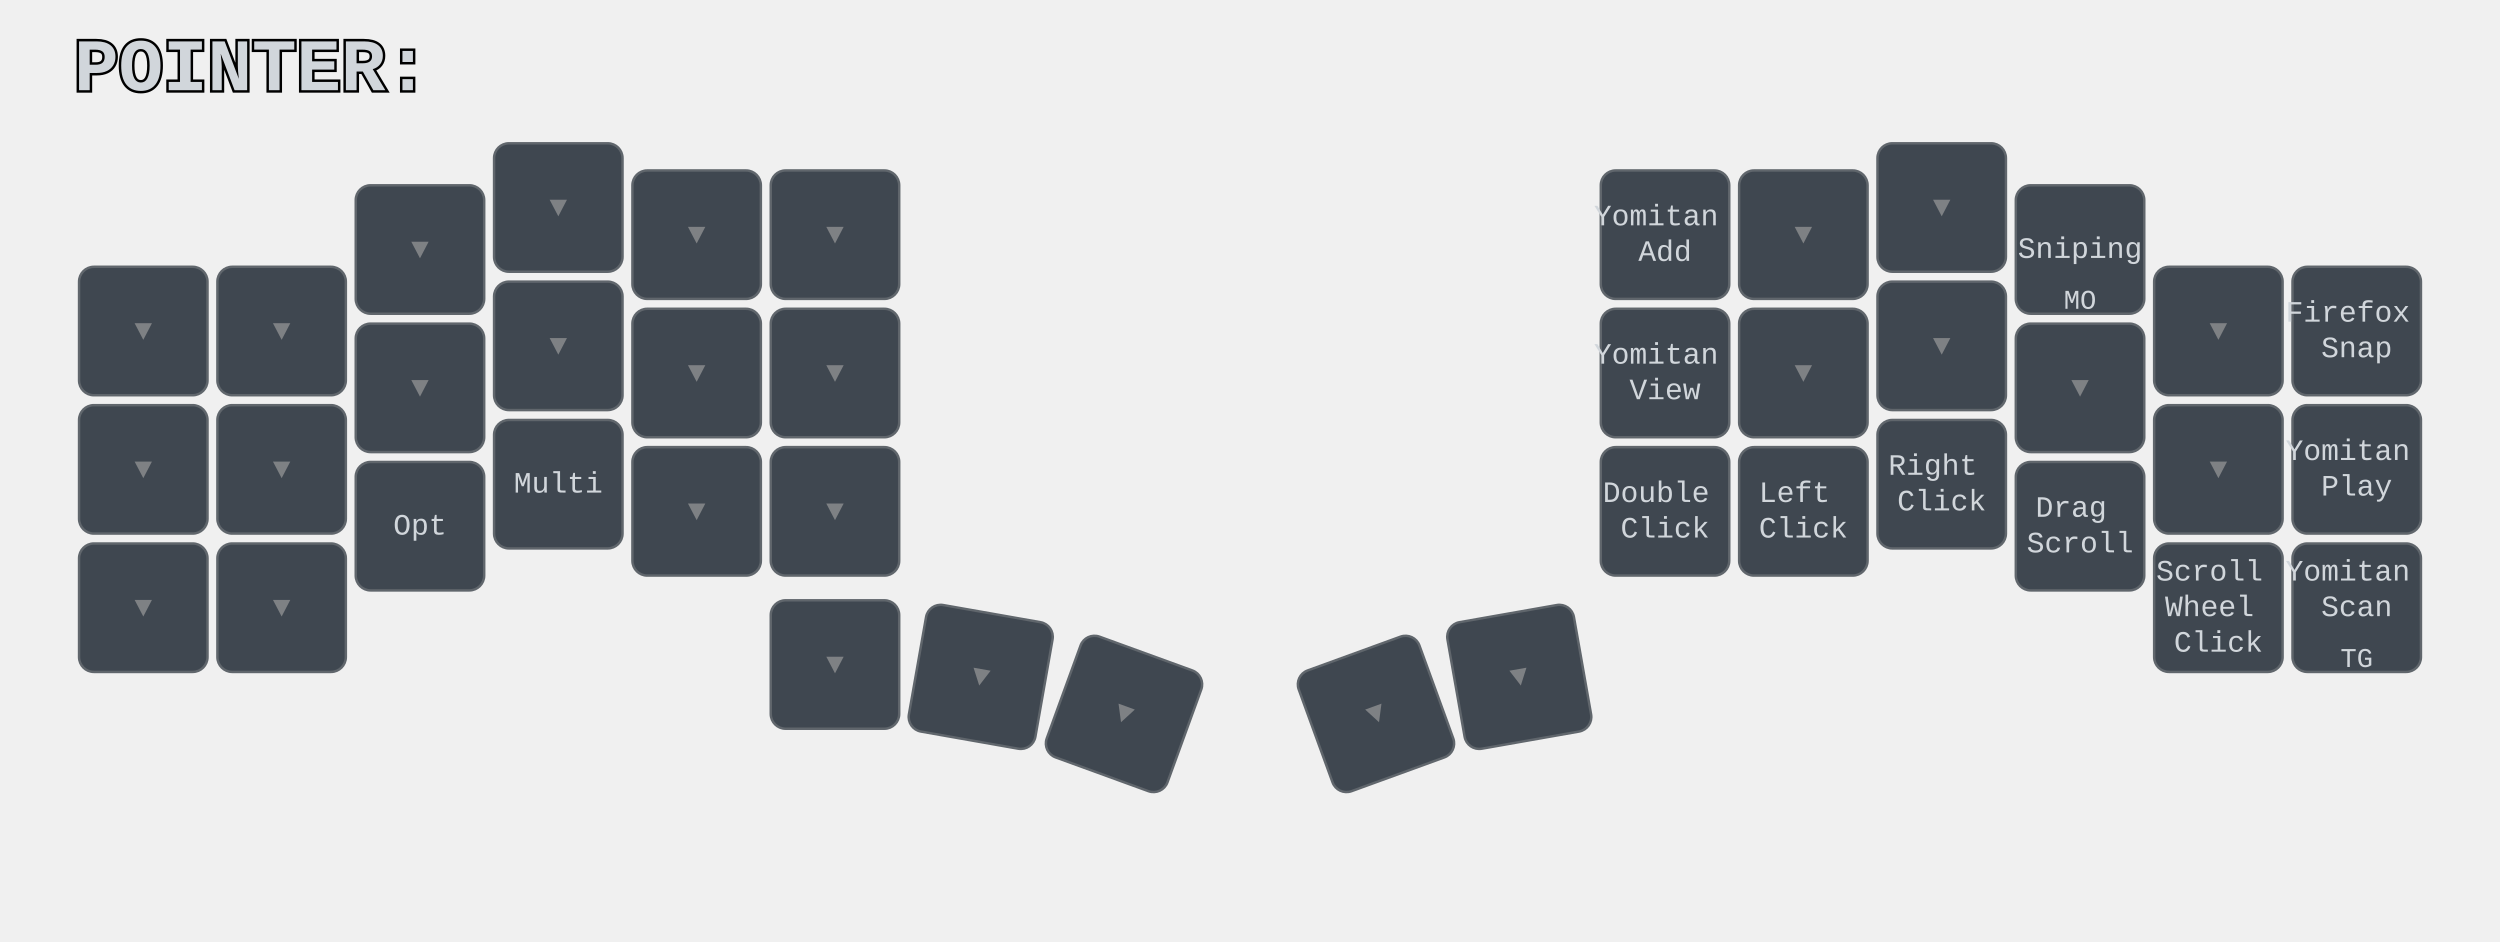
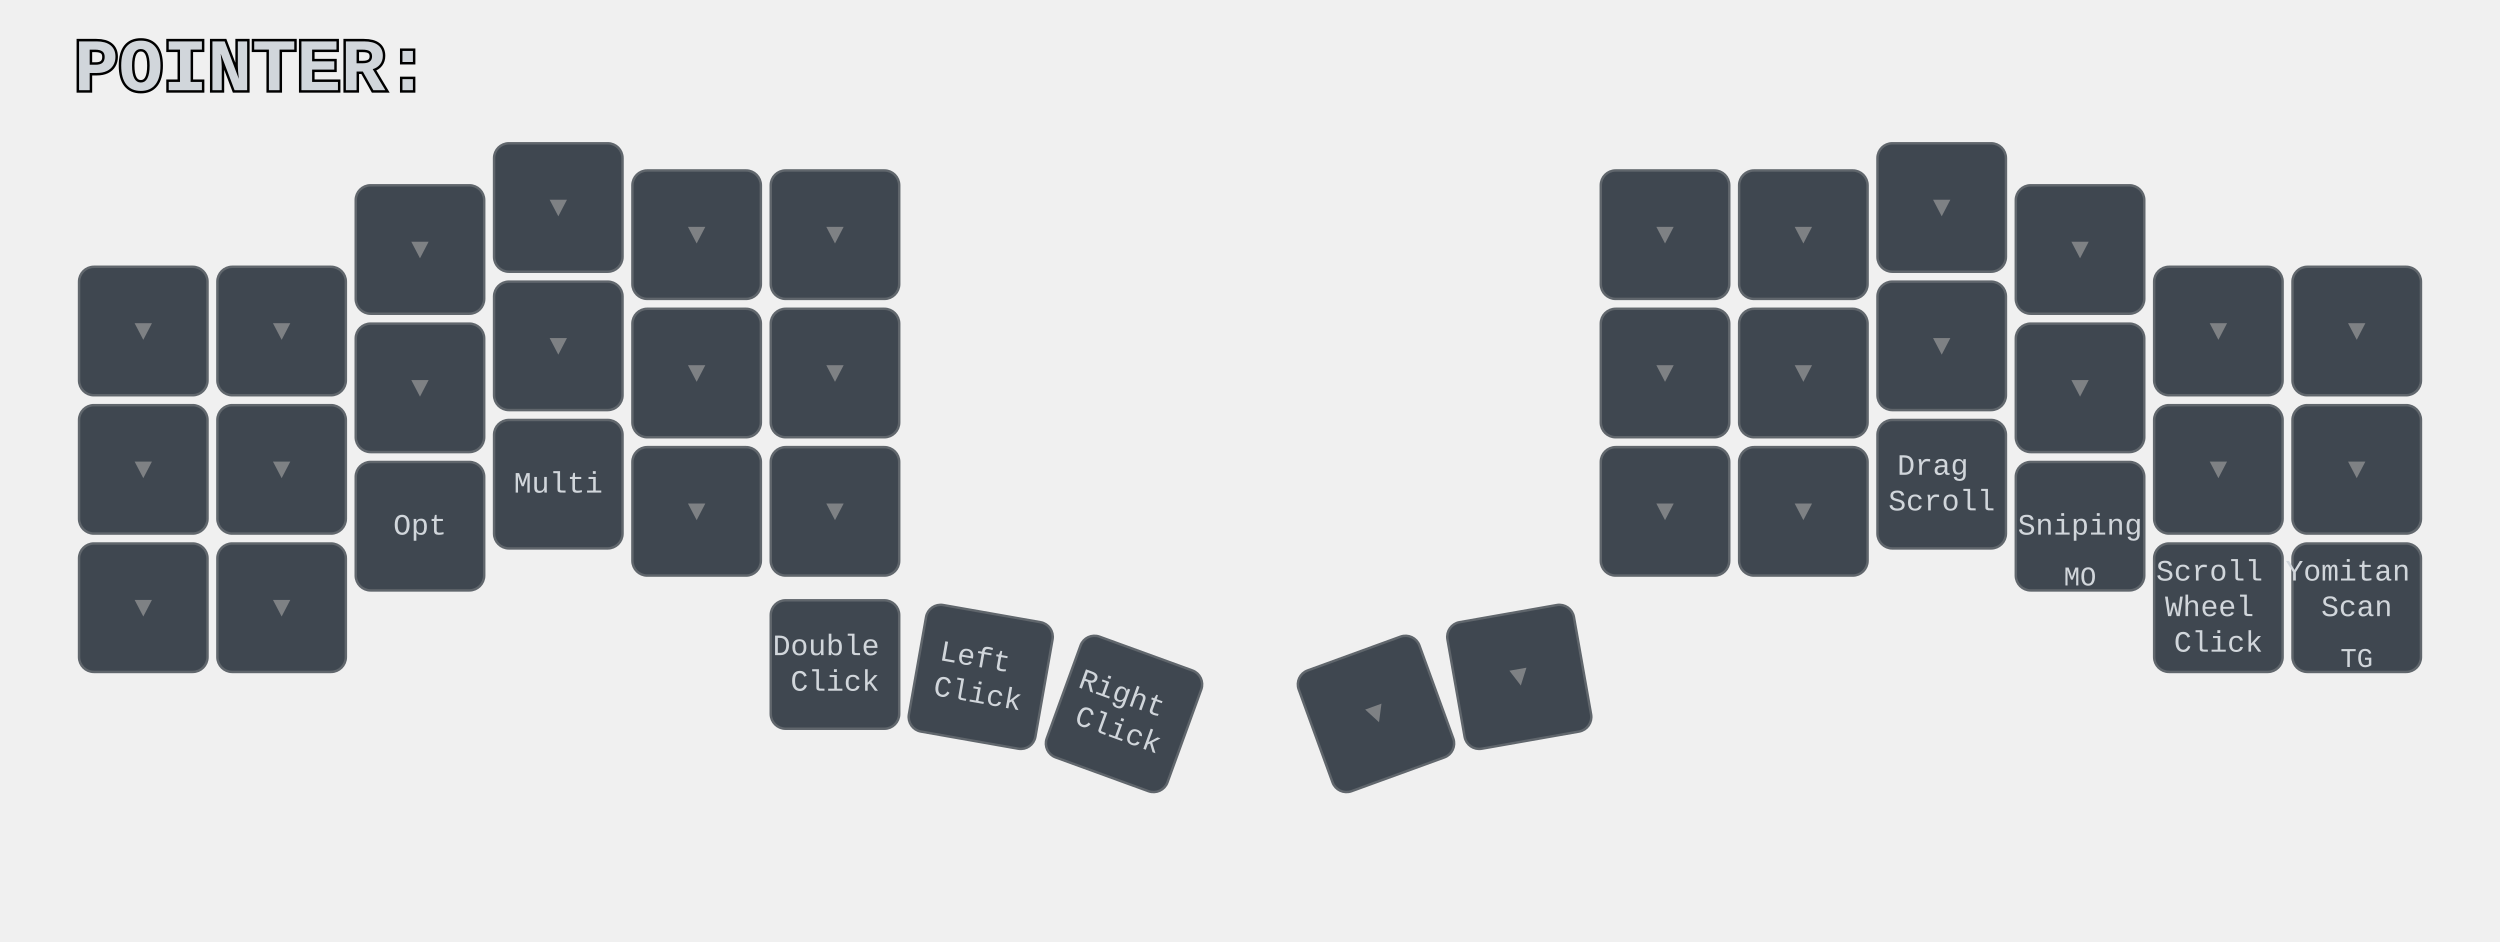
<svg xmlns="http://www.w3.org/2000/svg" width="1012" height="381" viewBox="0 0 1012 381" class="keymap">
  <defs>/* start glyphs */
<svg id="mdi:arrow-bottom-left">
      <svg id="mdi-arrow-bottom-left" viewBox="0 0 24 24">
        <path d="M19,6.41L17.59,5L7,15.59V9H5V19H15V17H8.41L19,6.41Z" />
      </svg>
    </svg>
    <svg id="mdi:arrow-bottom-right">
      <svg id="mdi-arrow-bottom-right" viewBox="0 0 24 24">
        <path d="M5,6.41L6.41,5L17,15.59V9H19V19H9V17H15.59L5,6.41Z" />
      </svg>
    </svg>
    <svg id="mdi:arrow-left">
      <svg id="mdi-arrow-left" viewBox="0 0 24 24">
        <path d="M20,11V13H8L13.5,18.5L12.08,19.92L4.16,12L12.08,4.08L13.5,5.5L8,11H20Z" />
      </svg>
    </svg>
    <svg id="mdi:arrow-right">
      <svg id="mdi-arrow-right" viewBox="0 0 24 24">
        <path d="M4,11V13H16L10.5,18.5L11.92,19.92L19.84,12L11.92,4.08L10.5,5.5L16,11H4Z" />
      </svg>
    </svg>
    <svg id="mdi:arrow-top-left">
      <svg id="mdi-arrow-top-left" viewBox="0 0 24 24">
        <path d="M19,17.59L17.59,19L7,8.41V15H5V5H15V7H8.41L19,17.59Z" />
      </svg>
    </svg>
    <svg id="mdi:arrow-top-right">
      <svg id="mdi-arrow-top-right" viewBox="0 0 24 24">
        <path d="M5,17.59L15.59,7H9V5H19V15H17V8.41L6.41,19L5,17.59Z" />
      </svg>
    </svg>
  </defs>/* end glyphs */
<style>/* inherit to force styles through use tags */
svg path {
    fill: inherit;
}

/* font and background color specifications */
svg.keymap {
    font-family: Monaspace Krypton,Consolas,Liberation Mono,Menlo,monospace;
    font-size: 12px;
    font-kerning: normal;
    text-rendering: optimizeLegibility;
    fill: #24292e;
}

/* default key styling */
rect.key {
    fill: #f6f8fa;
    stroke: #c9cccf;
    stroke-width: 1;
}

/* default key side styling, only used is draw_key_sides is set */
rect.side {
    filter: brightness(90%);
}

/* color accent for combo boxes */
rect.combo, rect.combo-separate {
    fill: #cdf;
}

/* color accent for held keys */
rect.held, rect.combo.held {
    fill: #fdd;
}

/* color accent for ghost (optional) keys */
rect.ghost, rect.combo.ghost {
    stroke-dasharray: 4, 4;
    stroke-width: 2;
}

text {
    text-anchor: middle;
    dominant-baseline: middle;
}

/* styling for layer labels */
text.label {
 font-size: 30px;
    font-weight: bold;
    text-anchor: start;
    stroke: white;
    stroke-width: 2;
    paint-order: stroke;
}

/* styling for combo tap, and key hold/shifted label text */
text.combo, text.hold, text.shifted {
    font-size: 11px;
}

text.hold {
    text-anchor: middle;
    dominant-baseline: auto;
}

text.shifted {
    text-anchor: middle;
    dominant-baseline: hanging;
}

/* styling for hold/shifted label text in combo box */
text.combo.hold, text.combo.shifted {
    font-size: 8px;
}

/* lighter symbol for transparent keys */
text.trans {
    fill: #7b7e81;
}

/* styling for combo dendrons */
path.combo {
    stroke-width: 1;
    stroke: gray;
    fill: none;
}

/* Start Tabler Icons Cleanup */
/* cannot use height/width with glyphs */
.icon-tabler &gt; path {
    fill: inherit;
    stroke: inherit;
    stroke-width: 2;
}
/* hide tabler's default box */
.icon-tabler &gt; path[stroke="none"][fill="none"] {
    visibility: hidden;
}
/* End Tabler Icons Cleanup */

svg.keymap { fill: #d1d6db; }
rect.key { fill: #3f4750; }
rect.key, rect.combo { stroke: #60666c; }
rect.combo, rect.combo-separate { fill: #1f3d7a; }
rect.held, rect.combo.held { fill: #854747; }
text.label, text.footer { stroke: black; }
text.trans { fill: #7e8184; }
path.combo { stroke: #7f7f7f; }
</style>
  <g transform="translate(30, 0)" class="layer-POINTER">
    <text x="0" y="28" class="label" id="POINTER">POINTER:</text>
    <g transform="translate(0, 56)">
      <g transform="translate(28, 78)" class="key trans keypos-0">
        <rect rx="6" ry="6" x="-26" y="-26" width="52" height="52" class="key trans" />
        <text x="0" y="0" class="key trans tap">▼</text>
      </g>
      <g transform="translate(84, 78)" class="key trans keypos-1">
        <rect rx="6" ry="6" x="-26" y="-26" width="52" height="52" class="key trans" />
        <text x="0" y="0" class="key trans tap">▼</text>
      </g>
      <g transform="translate(140, 45)" class="key trans keypos-2">
        <rect rx="6" ry="6" x="-26" y="-26" width="52" height="52" class="key trans" />
        <text x="0" y="0" class="key trans tap">▼</text>
      </g>
      <g transform="translate(196, 28)" class="key trans keypos-3">
        <rect rx="6" ry="6" x="-26" y="-26" width="52" height="52" class="key trans" />
        <text x="0" y="0" class="key trans tap">▼</text>
      </g>
      <g transform="translate(252, 39)" class="key trans keypos-4">
        <rect rx="6" ry="6" x="-26" y="-26" width="52" height="52" class="key trans" />
        <text x="0" y="0" class="key trans tap">▼</text>
      </g>
      <g transform="translate(308, 39)" class="key trans keypos-5">
        <rect rx="6" ry="6" x="-26" y="-26" width="52" height="52" class="key trans" />
        <text x="0" y="0" class="key trans tap">▼</text>
      </g>
-       <g transform="translate(644, 39)" class="key keypos-6">
-         <rect rx="6" ry="6" x="-26" y="-26" width="52" height="52" class="key" />
-         <text x="0" y="0" class="key tap">
-           <tspan x="0" dy="-0.6em">Yomitan</tspan>
-           <tspan x="0" dy="1.2em">Add</tspan>
-         </text>
+       <g transform="translate(644, 39)" class="key trans keypos-6">
+         <rect rx="6" ry="6" x="-26" y="-26" width="52" height="52" class="key trans" />
+         <text x="0" y="0" class="key trans tap">▼</text>
      </g>
      <g transform="translate(700, 39)" class="key trans keypos-7">
        <rect rx="6" ry="6" x="-26" y="-26" width="52" height="52" class="key trans" />
        <text x="0" y="0" class="key trans tap">▼</text>
      </g>
      <g transform="translate(756, 28)" class="key trans keypos-8">
        <rect rx="6" ry="6" x="-26" y="-26" width="52" height="52" class="key trans" />
        <text x="0" y="0" class="key trans tap">▼</text>
      </g>
-       <g transform="translate(812, 45)" class="key keypos-9">
+       <g transform="translate(812, 45)" class="key trans keypos-9">
+         <rect rx="6" ry="6" x="-26" y="-26" width="52" height="52" class="key trans" />
+         <text x="0" y="0" class="key trans tap">▼</text>
+       </g>
+       <g transform="translate(868, 78)" class="key trans keypos-10">
+         <rect rx="6" ry="6" x="-26" y="-26" width="52" height="52" class="key trans" />
+         <text x="0" y="0" class="key trans tap">▼</text>
+       </g>
+       <g transform="translate(924, 78)" class="key trans keypos-11">
+         <rect rx="6" ry="6" x="-26" y="-26" width="52" height="52" class="key trans" />
+         <text x="0" y="0" class="key trans tap">▼</text>
+       </g>
+       <g transform="translate(28, 134)" class="key trans keypos-12">
+         <rect rx="6" ry="6" x="-26" y="-26" width="52" height="52" class="key trans" />
+         <text x="0" y="0" class="key trans tap">▼</text>
+       </g>
+       <g transform="translate(84, 134)" class="key trans keypos-13">
+         <rect rx="6" ry="6" x="-26" y="-26" width="52" height="52" class="key trans" />
+         <text x="0" y="0" class="key trans tap">▼</text>
+       </g>
+       <g transform="translate(140, 101)" class="key trans keypos-14">
+         <rect rx="6" ry="6" x="-26" y="-26" width="52" height="52" class="key trans" />
+         <text x="0" y="0" class="key trans tap">▼</text>
+       </g>
+       <g transform="translate(196, 84)" class="key trans keypos-15">
+         <rect rx="6" ry="6" x="-26" y="-26" width="52" height="52" class="key trans" />
+         <text x="0" y="0" class="key trans tap">▼</text>
+       </g>
+       <g transform="translate(252, 95)" class="key trans keypos-16">
+         <rect rx="6" ry="6" x="-26" y="-26" width="52" height="52" class="key trans" />
+         <text x="0" y="0" class="key trans tap">▼</text>
+       </g>
+       <g transform="translate(308, 95)" class="key trans keypos-17">
+         <rect rx="6" ry="6" x="-26" y="-26" width="52" height="52" class="key trans" />
+         <text x="0" y="0" class="key trans tap">▼</text>
+       </g>
+       <g transform="translate(644, 95)" class="key trans keypos-18">
+         <rect rx="6" ry="6" x="-26" y="-26" width="52" height="52" class="key trans" />
+         <text x="0" y="0" class="key trans tap">▼</text>
+       </g>
+       <g transform="translate(700, 95)" class="key trans keypos-19">
+         <rect rx="6" ry="6" x="-26" y="-26" width="52" height="52" class="key trans" />
+         <text x="0" y="0" class="key trans tap">▼</text>
+       </g>
+       <g transform="translate(756, 84)" class="key trans keypos-20">
+         <rect rx="6" ry="6" x="-26" y="-26" width="52" height="52" class="key trans" />
+         <text x="0" y="0" class="key trans tap">▼</text>
+       </g>
+       <g transform="translate(812, 101)" class="key trans keypos-21">
+         <rect rx="6" ry="6" x="-26" y="-26" width="52" height="52" class="key trans" />
+         <text x="0" y="0" class="key trans tap">▼</text>
+       </g>
+       <g transform="translate(868, 134)" class="key trans keypos-22">
+         <rect rx="6" ry="6" x="-26" y="-26" width="52" height="52" class="key trans" />
+         <text x="0" y="0" class="key trans tap">▼</text>
+       </g>
+       <g transform="translate(924, 134)" class="key trans keypos-23">
+         <rect rx="6" ry="6" x="-26" y="-26" width="52" height="52" class="key trans" />
+         <text x="0" y="0" class="key trans tap">▼</text>
+       </g>
+       <g transform="translate(28, 190)" class="key trans keypos-24">
+         <rect rx="6" ry="6" x="-26" y="-26" width="52" height="52" class="key trans" />
+         <text x="0" y="0" class="key trans tap">▼</text>
+       </g>
+       <g transform="translate(84, 190)" class="key trans keypos-25">
+         <rect rx="6" ry="6" x="-26" y="-26" width="52" height="52" class="key trans" />
+         <text x="0" y="0" class="key trans tap">▼</text>
+       </g>
+       <g transform="translate(140, 157)" class="key keypos-26">
+         <rect rx="6" ry="6" x="-26" y="-26" width="52" height="52" class="key" />
+         <text x="0" y="0" class="key tap">Opt</text>
+       </g>
+       <g transform="translate(196, 140)" class="key keypos-27">
+         <rect rx="6" ry="6" x="-26" y="-26" width="52" height="52" class="key" />
+         <text x="0" y="0" class="key tap">Multi</text>
+       </g>
+       <g transform="translate(252, 151)" class="key trans keypos-28">
+         <rect rx="6" ry="6" x="-26" y="-26" width="52" height="52" class="key trans" />
+         <text x="0" y="0" class="key trans tap">▼</text>
+       </g>
+       <g transform="translate(308, 151)" class="key trans keypos-29">
+         <rect rx="6" ry="6" x="-26" y="-26" width="52" height="52" class="key trans" />
+         <text x="0" y="0" class="key trans tap">▼</text>
+       </g>
+       <g transform="translate(644, 151)" class="key trans keypos-30">
+         <rect rx="6" ry="6" x="-26" y="-26" width="52" height="52" class="key trans" />
+         <text x="0" y="0" class="key trans tap">▼</text>
+       </g>
+       <g transform="translate(700, 151)" class="key trans keypos-31">
+         <rect rx="6" ry="6" x="-26" y="-26" width="52" height="52" class="key trans" />
+         <text x="0" y="0" class="key trans tap">▼</text>
+       </g>
+       <g transform="translate(756, 140)" class="key keypos-32">
+         <rect rx="6" ry="6" x="-26" y="-26" width="52" height="52" class="key" />
+         <text x="0" y="0" class="key tap">
+           <tspan x="0" dy="-0.6em">Drag</tspan>
+           <tspan x="0" dy="1.2em">Scroll</tspan>
+         </text>
+       </g>
+       <g transform="translate(812, 157)" class="key keypos-33">
        <rect rx="6" ry="6" x="-26" y="-26" width="52" height="52" class="key" />
        <text x="0" y="0" class="key tap">Sniping</text>
        <text x="0" y="24" class="key hold">MO</text>
-       </g>
-       <g transform="translate(868, 78)" class="key trans keypos-10">
-         <rect rx="6" ry="6" x="-26" y="-26" width="52" height="52" class="key trans" />
-         <text x="0" y="0" class="key trans tap">▼</text>
-       </g>
-       <g transform="translate(924, 78)" class="key keypos-11">
-         <rect rx="6" ry="6" x="-26" y="-26" width="52" height="52" class="key" />
-         <text x="0" y="0" class="key tap">
-           <tspan x="0" dy="-0.6em">Firefox</tspan>
-           <tspan x="0" dy="1.2em">Snap</tspan>
-         </text>
-       </g>
-       <g transform="translate(28, 134)" class="key trans keypos-12">
-         <rect rx="6" ry="6" x="-26" y="-26" width="52" height="52" class="key trans" />
-         <text x="0" y="0" class="key trans tap">▼</text>
-       </g>
-       <g transform="translate(84, 134)" class="key trans keypos-13">
-         <rect rx="6" ry="6" x="-26" y="-26" width="52" height="52" class="key trans" />
-         <text x="0" y="0" class="key trans tap">▼</text>
-       </g>
-       <g transform="translate(140, 101)" class="key trans keypos-14">
-         <rect rx="6" ry="6" x="-26" y="-26" width="52" height="52" class="key trans" />
-         <text x="0" y="0" class="key trans tap">▼</text>
-       </g>
-       <g transform="translate(196, 84)" class="key trans keypos-15">
-         <rect rx="6" ry="6" x="-26" y="-26" width="52" height="52" class="key trans" />
-         <text x="0" y="0" class="key trans tap">▼</text>
-       </g>
-       <g transform="translate(252, 95)" class="key trans keypos-16">
-         <rect rx="6" ry="6" x="-26" y="-26" width="52" height="52" class="key trans" />
-         <text x="0" y="0" class="key trans tap">▼</text>
-       </g>
-       <g transform="translate(308, 95)" class="key trans keypos-17">
-         <rect rx="6" ry="6" x="-26" y="-26" width="52" height="52" class="key trans" />
-         <text x="0" y="0" class="key trans tap">▼</text>
-       </g>
-       <g transform="translate(644, 95)" class="key keypos-18">
-         <rect rx="6" ry="6" x="-26" y="-26" width="52" height="52" class="key" />
-         <text x="0" y="0" class="key tap">
-           <tspan x="0" dy="-0.6em">Yomitan</tspan>
-           <tspan x="0" dy="1.2em">View</tspan>
-         </text>
-       </g>
-       <g transform="translate(700, 95)" class="key trans keypos-19">
-         <rect rx="6" ry="6" x="-26" y="-26" width="52" height="52" class="key trans" />
-         <text x="0" y="0" class="key trans tap">▼</text>
-       </g>
-       <g transform="translate(756, 84)" class="key trans keypos-20">
-         <rect rx="6" ry="6" x="-26" y="-26" width="52" height="52" class="key trans" />
-         <text x="0" y="0" class="key trans tap">▼</text>
-       </g>
-       <g transform="translate(812, 101)" class="key trans keypos-21">
-         <rect rx="6" ry="6" x="-26" y="-26" width="52" height="52" class="key trans" />
-         <text x="0" y="0" class="key trans tap">▼</text>
-       </g>
-       <g transform="translate(868, 134)" class="key trans keypos-22">
-         <rect rx="6" ry="6" x="-26" y="-26" width="52" height="52" class="key trans" />
-         <text x="0" y="0" class="key trans tap">▼</text>
-       </g>
-       <g transform="translate(924, 134)" class="key keypos-23">
-         <rect rx="6" ry="6" x="-26" y="-26" width="52" height="52" class="key" />
-         <text x="0" y="0" class="key tap">
-           <tspan x="0" dy="-0.6em">Yomitan</tspan>
-           <tspan x="0" dy="1.2em">Play</tspan>
-         </text>
-       </g>
-       <g transform="translate(28, 190)" class="key trans keypos-24">
-         <rect rx="6" ry="6" x="-26" y="-26" width="52" height="52" class="key trans" />
-         <text x="0" y="0" class="key trans tap">▼</text>
-       </g>
-       <g transform="translate(84, 190)" class="key trans keypos-25">
-         <rect rx="6" ry="6" x="-26" y="-26" width="52" height="52" class="key trans" />
-         <text x="0" y="0" class="key trans tap">▼</text>
-       </g>
-       <g transform="translate(140, 157)" class="key keypos-26">
-         <rect rx="6" ry="6" x="-26" y="-26" width="52" height="52" class="key" />
-         <text x="0" y="0" class="key tap">Opt</text>
-       </g>
-       <g transform="translate(196, 140)" class="key keypos-27">
-         <rect rx="6" ry="6" x="-26" y="-26" width="52" height="52" class="key" />
-         <text x="0" y="0" class="key tap">Multi</text>
-       </g>
-       <g transform="translate(252, 151)" class="key trans keypos-28">
-         <rect rx="6" ry="6" x="-26" y="-26" width="52" height="52" class="key trans" />
-         <text x="0" y="0" class="key trans tap">▼</text>
-       </g>
-       <g transform="translate(308, 151)" class="key trans keypos-29">
-         <rect rx="6" ry="6" x="-26" y="-26" width="52" height="52" class="key trans" />
-         <text x="0" y="0" class="key trans tap">▼</text>
-       </g>
-       <g transform="translate(644, 151)" class="key keypos-30">
-         <rect rx="6" ry="6" x="-26" y="-26" width="52" height="52" class="key" />
-         <text x="0" y="0" class="key tap">
-           <tspan x="0" dy="-0.6em">Double</tspan>
-           <tspan x="0" dy="1.2em">Click</tspan>
-         </text>
-       </g>
-       <g transform="translate(700, 151)" class="key keypos-31">
-         <rect rx="6" ry="6" x="-26" y="-26" width="52" height="52" class="key" />
-         <text x="0" y="0" class="key tap">
-           <tspan x="0" dy="-0.6em">Left</tspan>
-           <tspan x="0" dy="1.2em">Click</tspan>
-         </text>
-       </g>
-       <g transform="translate(756, 140)" class="key keypos-32">
-         <rect rx="6" ry="6" x="-26" y="-26" width="52" height="52" class="key" />
-         <text x="0" y="0" class="key tap">
-           <tspan x="0" dy="-0.6em">Right</tspan>
-           <tspan x="0" dy="1.2em">Click</tspan>
-         </text>
-       </g>
-       <g transform="translate(812, 157)" class="key keypos-33">
-         <rect rx="6" ry="6" x="-26" y="-26" width="52" height="52" class="key" />
-         <text x="0" y="0" class="key tap">
-           <tspan x="0" dy="-0.6em">Drag</tspan>
-           <tspan x="0" dy="1.2em">Scroll</tspan>
-         </text>
      </g>
      <g transform="translate(868, 190)" class="key keypos-34">
        <rect rx="6" ry="6" x="-26" y="-26" width="52" height="52" class="key" />
        <text x="0" y="0" class="key tap">
          <tspan x="0" dy="-1.2em">Scroll</tspan>
          <tspan x="0" dy="1.2em">Wheel</tspan>
          <tspan x="0" dy="1.2em">Click</tspan>
        </text>
      </g>
      <g transform="translate(924, 190)" class="key keypos-35">
        <rect rx="6" ry="6" x="-26" y="-26" width="52" height="52" class="key" />
        <text x="0" y="0" class="key tap">
          <tspan x="0" dy="-1.2em">Yomitan</tspan>
          <tspan x="0" dy="1.2em">Scan</tspan>
        </text>
        <text x="0" y="24" class="key hold">TG</text>
      </g>
-       <g transform="translate(308, 213)" class="key trans keypos-36">
-         <rect rx="6" ry="6" x="-26" y="-26" width="52" height="52" class="key trans" />
-         <text x="0" y="0" class="key trans tap">▼</text>
-       </g>
-       <g transform="translate(367, 218) rotate(10.0)" class="key trans keypos-37">
-         <rect rx="6" ry="6" x="-26" y="-26" width="52" height="52" class="key trans" />
-         <text x="0" y="0" class="key trans tap">▼</text>
-       </g>
-       <g transform="translate(425, 233) rotate(20.0)" class="key trans keypos-38">
-         <rect rx="6" ry="6" x="-26" y="-26" width="52" height="52" class="key trans" />
-         <text x="0" y="0" class="key trans tap">▼</text>
+       <g transform="translate(308, 213)" class="key keypos-36">
+         <rect rx="6" ry="6" x="-26" y="-26" width="52" height="52" class="key" />
+         <text x="0" y="0" class="key tap">
+           <tspan x="0" dy="-0.6em">Double</tspan>
+           <tspan x="0" dy="1.2em">Click</tspan>
+         </text>
+       </g>
+       <g transform="translate(367, 218) rotate(10.0)" class="key keypos-37">
+         <rect rx="6" ry="6" x="-26" y="-26" width="52" height="52" class="key" />
+         <text x="0" y="0" class="key tap">
+           <tspan x="0" dy="-0.6em">Left</tspan>
+           <tspan x="0" dy="1.2em">Click</tspan>
+         </text>
+       </g>
+       <g transform="translate(425, 233) rotate(20.0)" class="key keypos-38">
+         <rect rx="6" ry="6" x="-26" y="-26" width="52" height="52" class="key" />
+         <text x="0" y="0" class="key tap">
+           <tspan x="0" dy="-0.6em">Right</tspan>
+           <tspan x="0" dy="1.2em">Click</tspan>
+         </text>
      </g>
      <g transform="translate(527, 233) rotate(-20.0)" class="key trans keypos-39">
        <rect rx="6" ry="6" x="-26" y="-26" width="52" height="52" class="key trans" />
        <text x="0" y="0" class="key trans tap">▼</text>
      </g>
      <g transform="translate(585, 218) rotate(-10.0)" class="key trans keypos-40">
        <rect rx="6" ry="6" x="-26" y="-26" width="52" height="52" class="key trans" />
        <text x="0" y="0" class="key trans tap">▼</text>
      </g>
    </g>
  </g>
</svg>
